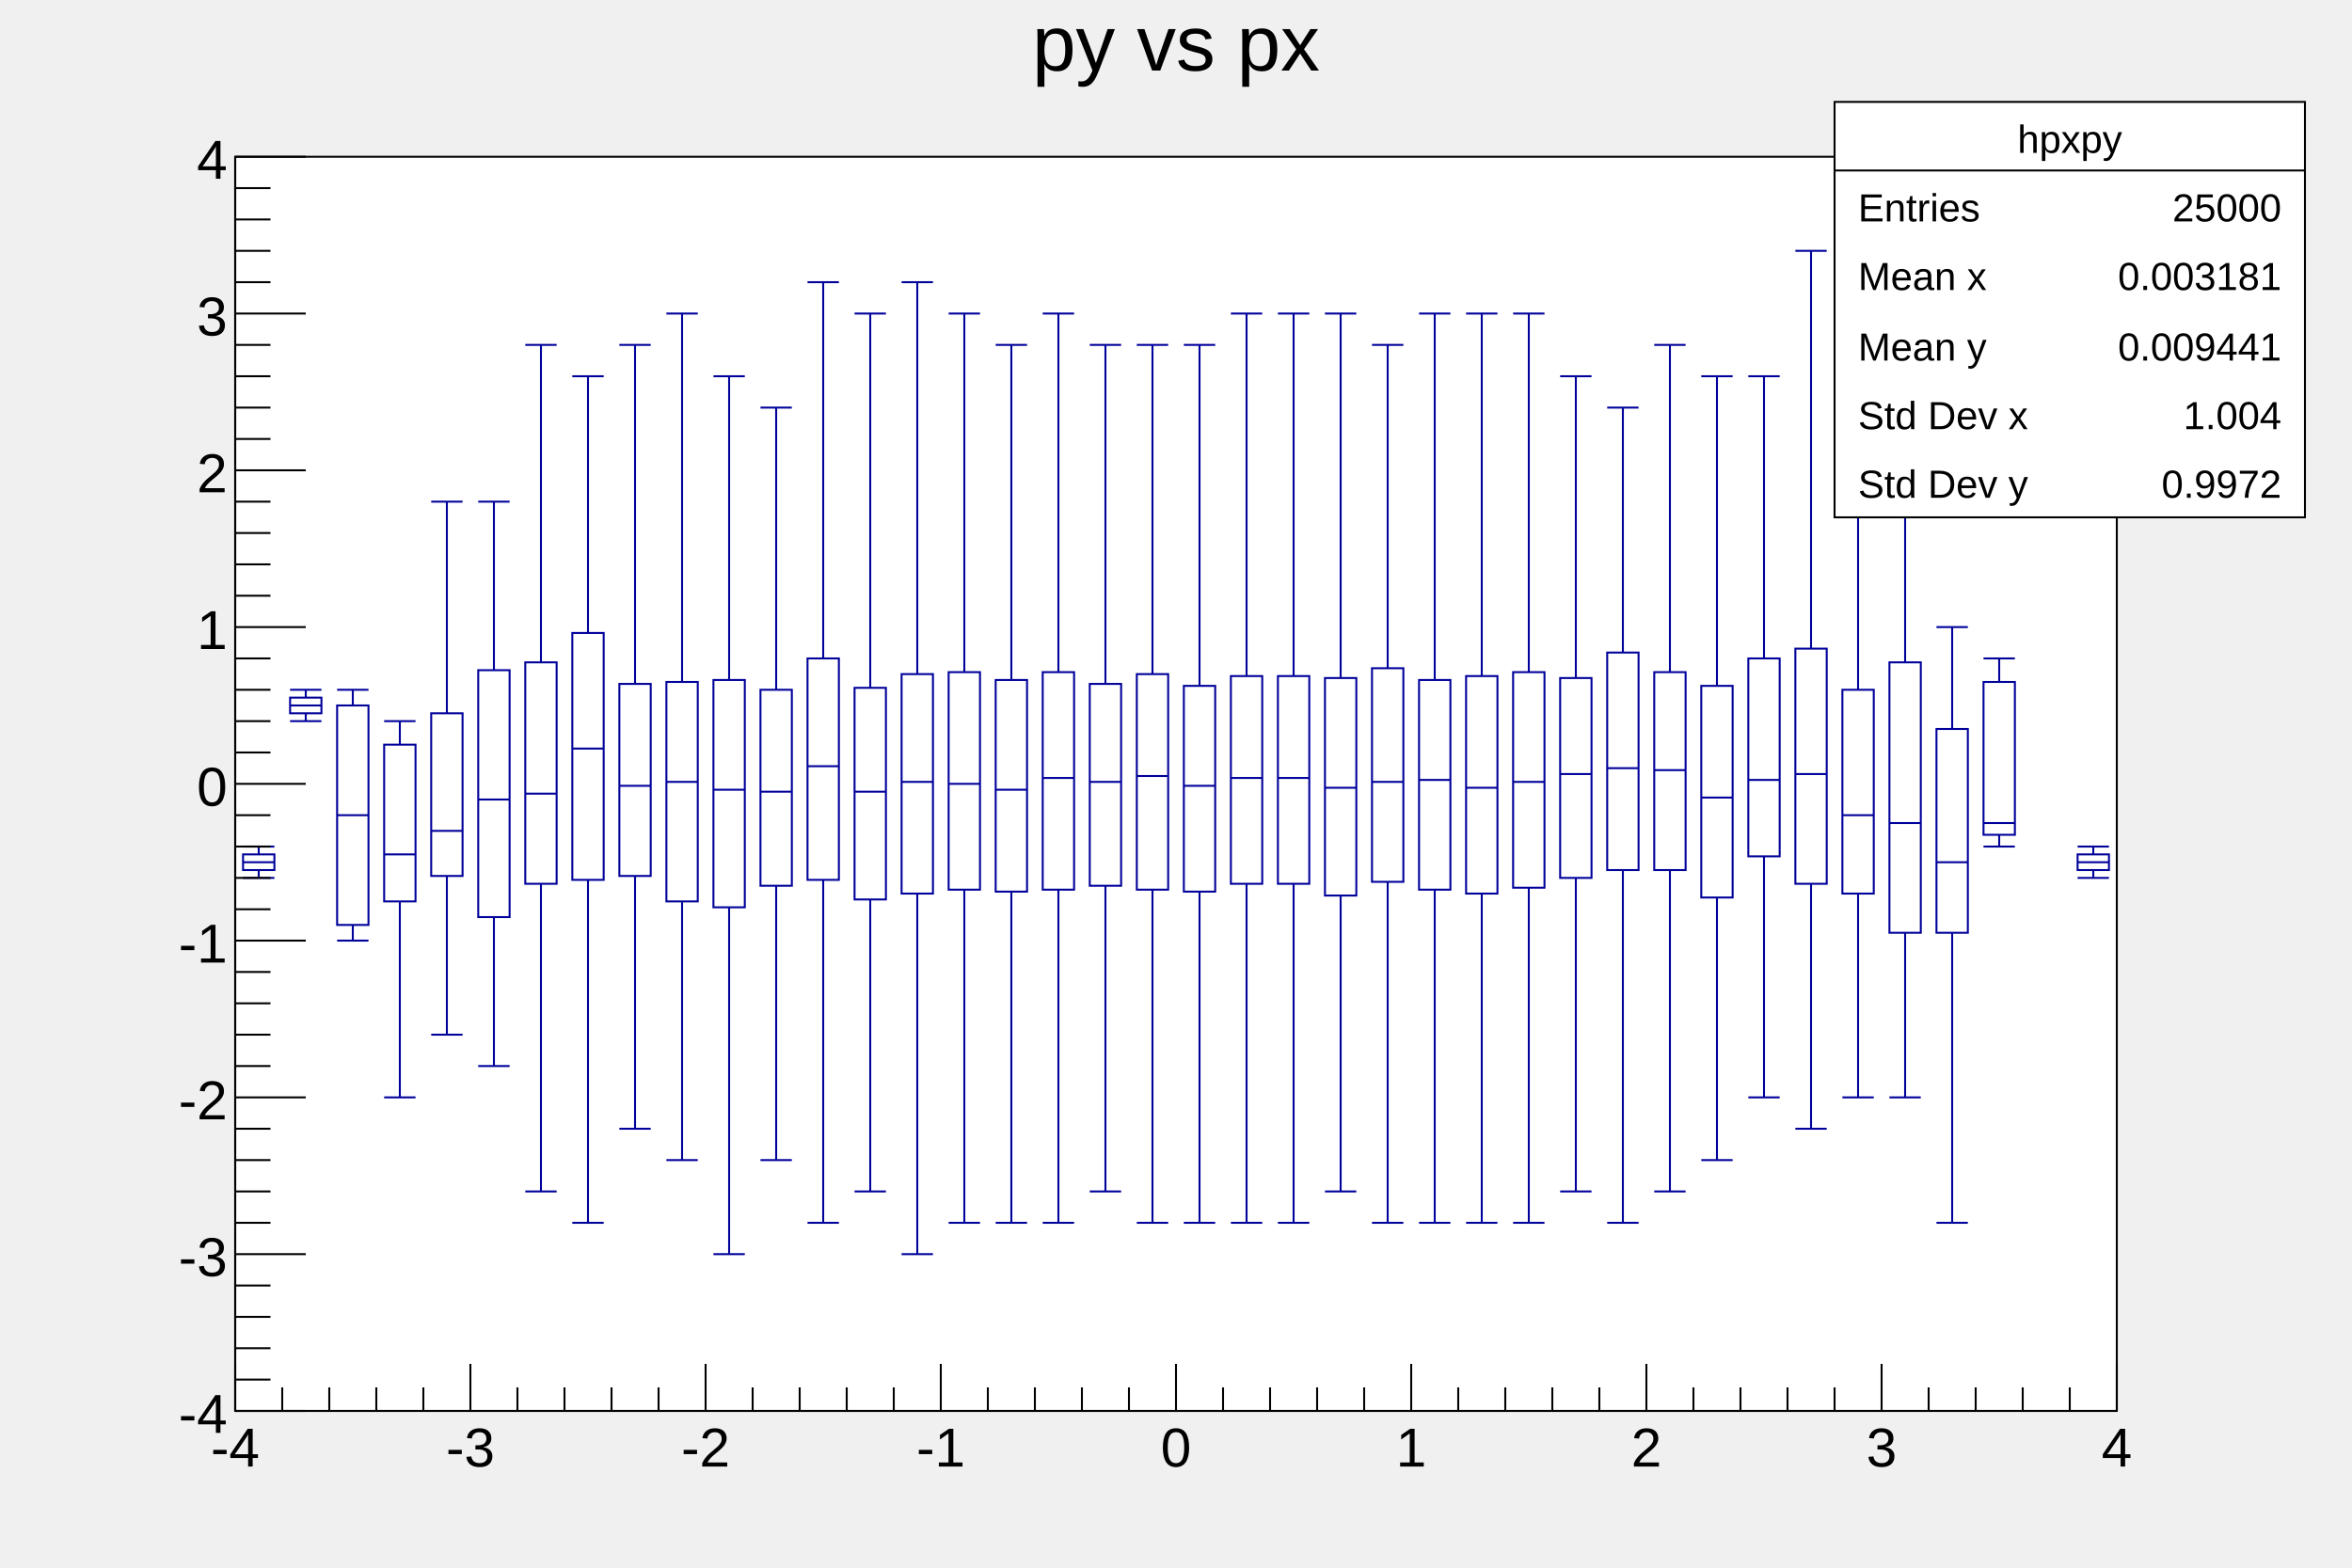
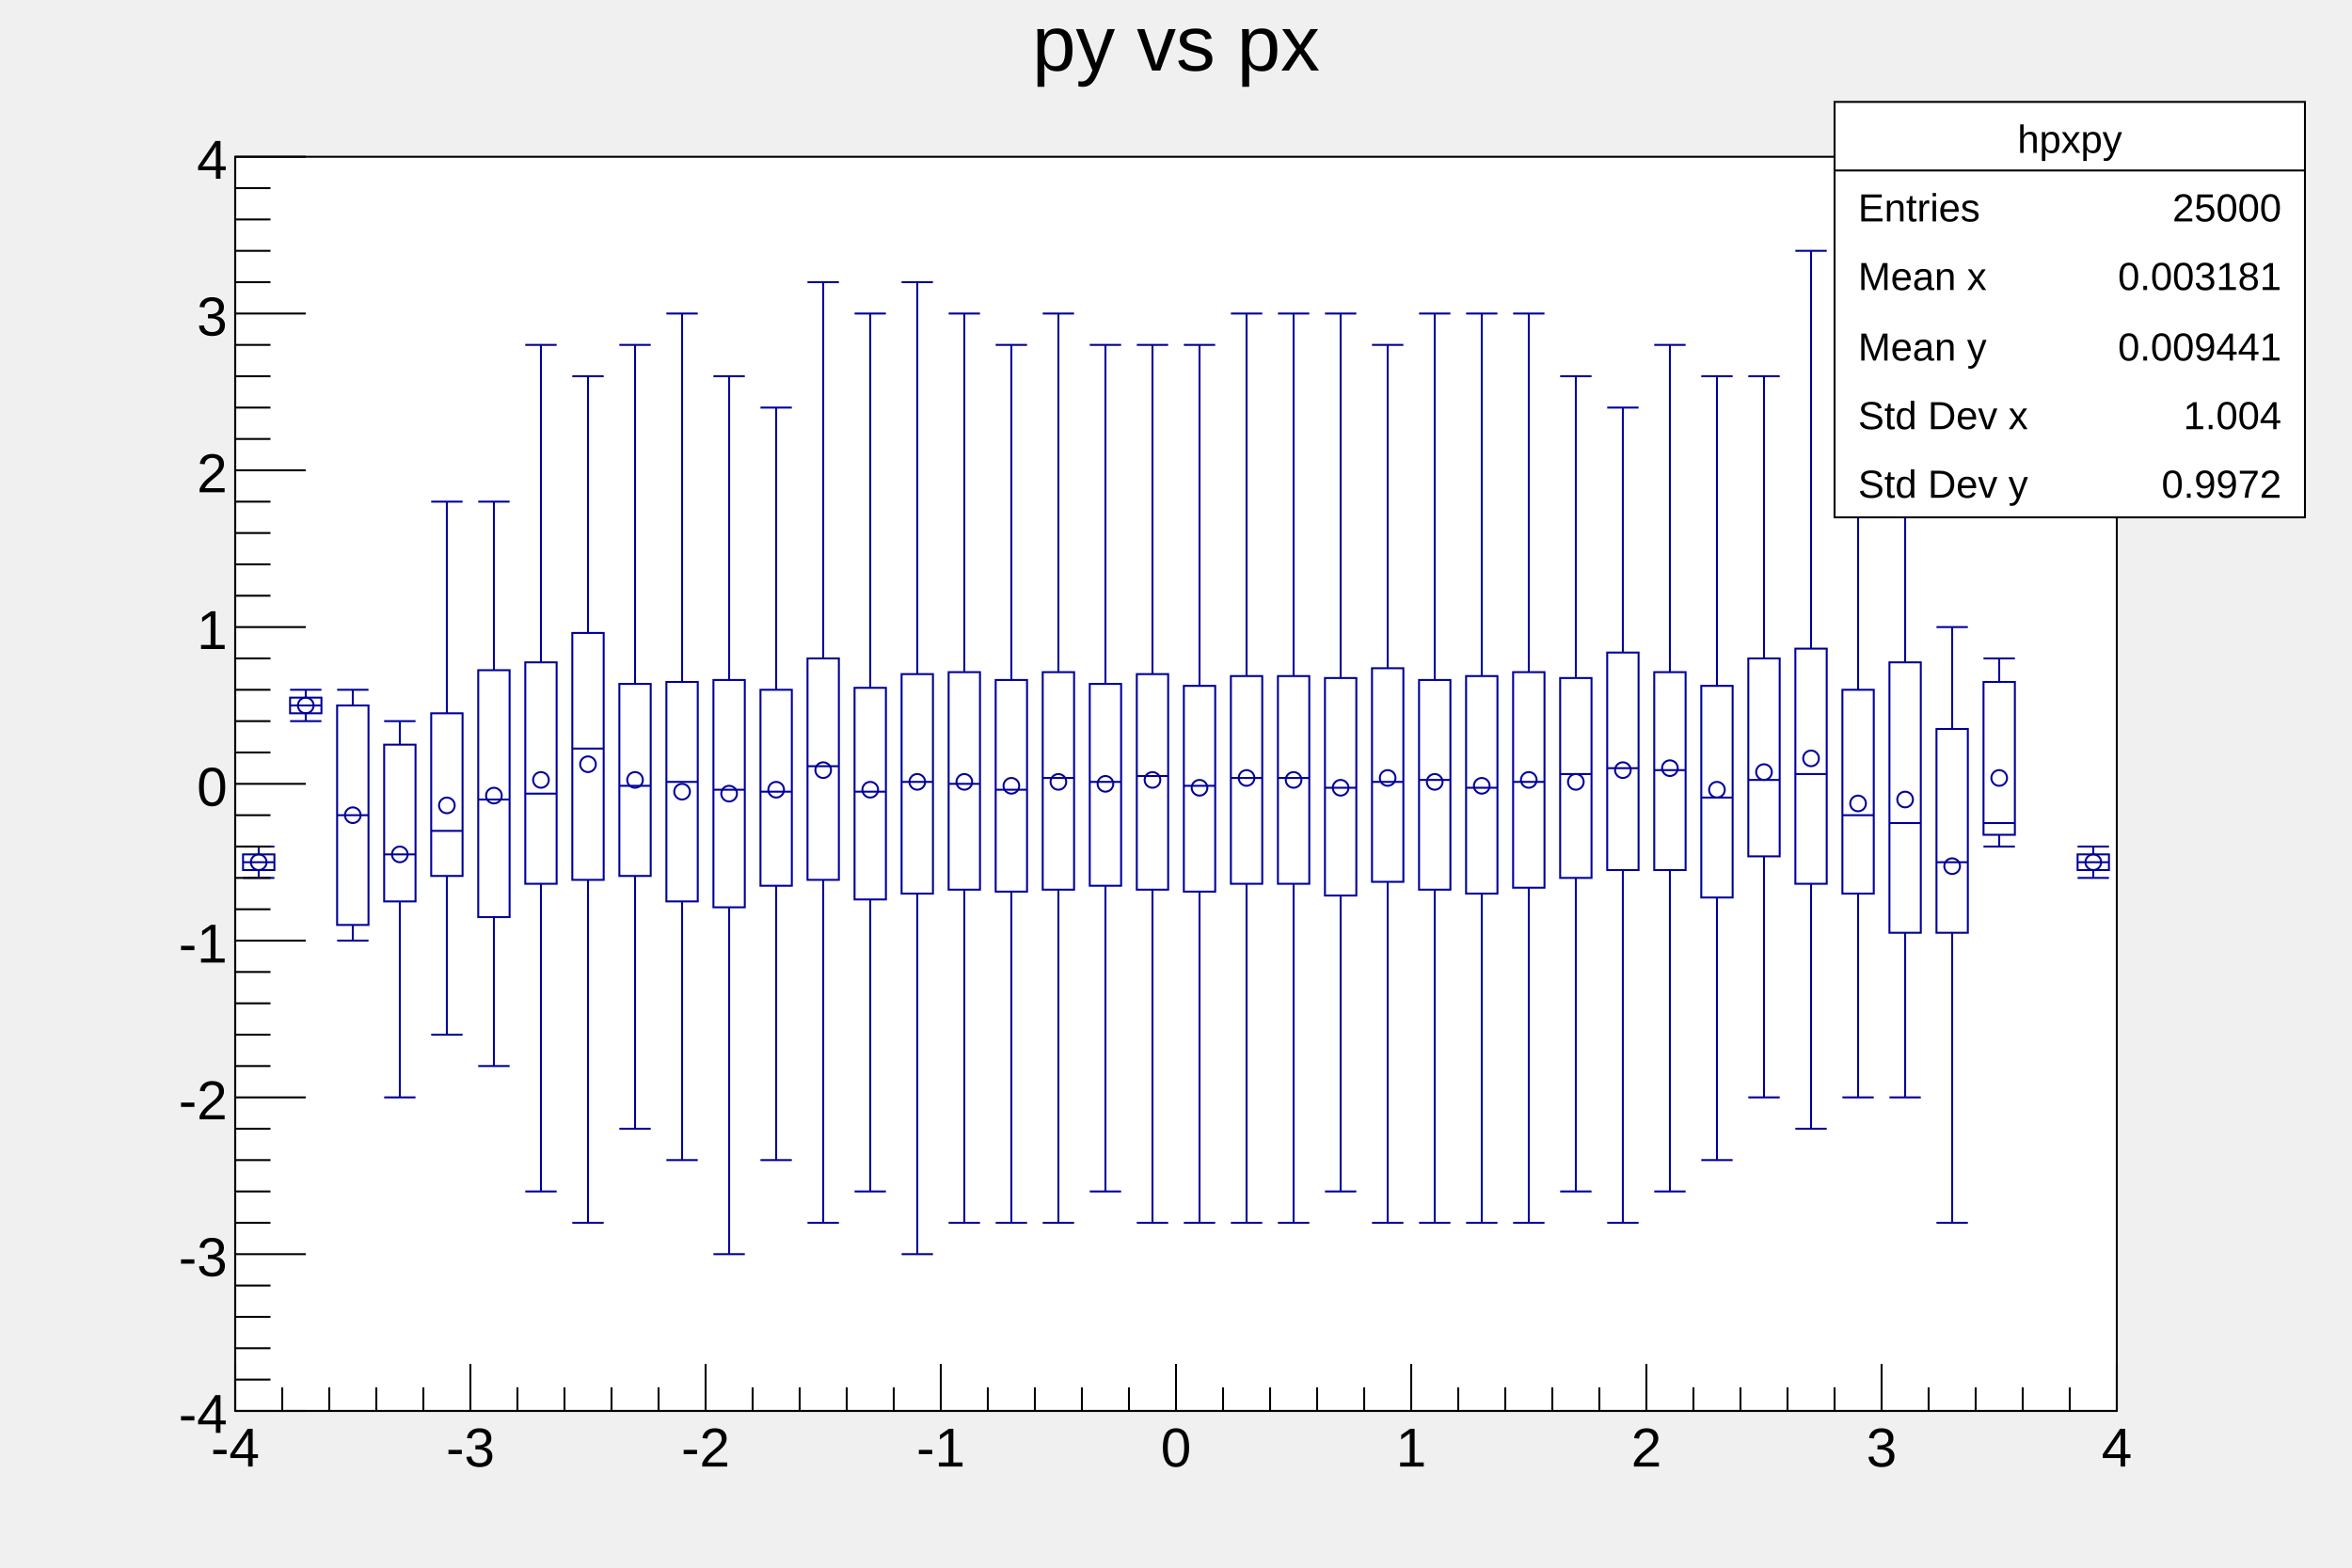
<svg xmlns="http://www.w3.org/2000/svg" viewBox="0 0 1200 800" preserveAspectRatio="none" width="1200" height="800">
  <path d="M0,0H1200V800H0Z" style="fill: none;" />
  <g>
    <g transform="translate(120,80)">
      <path d="M0,0H960V640H0Z" style="fill: white; stroke: black; stroke-width: 1;" />
      <svg x="0" y="0" overflow="hidden" width="960" height="640" viewBox="0 0 960 640">
        <g>
          <path d="M4,356V364H20V356ZM28,276V284H44V276ZM52,280V392H68V280ZM76,300V380H92V300ZM100,284V367H116V284ZM124,262V388H140V262ZM148,258V371H164V258ZM172,243V369H188V243ZM196,269V367H212V269ZM220,268V380H236V268ZM244,267V383H260V267ZM268,272V372H284V272ZM292,256V369H308V256ZM316,271V379H332V271ZM340,264V376H356V264ZM364,263V374H380V263ZM388,267V375H404V267ZM412,263V374H428V263ZM436,269V372H452V269ZM460,264V374H476V264ZM484,270V375H500V270ZM508,265V371H524V265ZM532,265V371H548V265ZM556,266V377H572V266ZM580,261V370H596V261ZM604,267V374H620V267ZM628,265V376H644V265ZM652,263V373H668V263ZM676,266V368H692V266ZM700,253V364H716V253ZM724,263V364H740V263ZM748,270V378H764V270ZM772,256V357H788V256ZM796,251V371H812V251ZM820,272V376H836V272ZM844,258V396H860V258ZM868,292V396H884V292ZM892,268V346H908V268ZM940,356V364H956V356Z" style="stroke: #00009a; stroke-width: 1; fill: none;" />
          <path d="M4,360H20M4,352H20M4,368H20M12,356V352M12,364V368M28,280H44M28,272H44M28,288H44M36,276V272M36,284V288M52,336H68M52,272H68M52,400H68M60,280V272M60,392V400M76,356H92M76,288H92M76,480H92M84,300V288M84,380V480M100,344H116M100,176H116M100,448H116M108,284V176M108,367V448M124,328H140M124,176H140M124,464H140M132,262V176M132,388V464M148,325H164M148,96H164M148,528H164M156,258V96M156,371V528M172,302H188M172,112H188M172,544H188M180,243V112M180,369V544M196,321H212M196,96H212M196,496H212M204,269V96M204,367V496M220,319H236M220,80H236M220,512H236M228,268V80M228,380V512M244,323H260M244,112H260M244,560H260M252,267V112M252,383V560M268,324H284M268,128H284M268,512H284M276,272V128M276,372V512M292,311H308M292,64H308M292,544H308M300,256V64M300,369V544M316,324H332M316,80H332M316,528H332M324,271V80M324,379V528M340,319H356M340,64H356M340,560H356M348,264V64M348,376V560M364,320H380M364,80H380M364,544H380M372,263V80M372,374V544M388,323H404M388,96H404M388,544H404M396,267V96M396,375V544M412,317H428M412,80H428M412,544H428M420,263V80M420,374V544M436,319H452M436,96H452M436,528H452M444,269V96M444,372V528M460,316H476M460,96H476M460,544H476M468,264V96M468,374V544M484,321H500M484,96H500M484,544H500M492,270V96M492,375V544M508,317H524M508,80H524M508,544H524M516,265V80M516,371V544M532,317H548M532,80H548M532,544H548M540,265V80M540,371V544M556,322H572M556,80H572M556,528H572M564,266V80M564,377V528M580,319H596M580,96H596M580,544H596M588,261V96M588,370V544M604,318H620M604,80H620M604,544H620M612,267V80M612,374V544M628,322H644M628,80H644M628,544H644M636,265V80M636,376V544M652,319H668M652,80H668M652,544H668M660,263V80M660,373V544M676,315H692M676,112H692M676,528H692M684,266V112M684,368V528M700,312H716M700,128H716M700,544H716M708,253V128M708,364V544M724,313H740M724,96H740M724,528H740M732,263V96M732,364V528M748,327H764M748,112H764M748,512H764M756,270V112M756,378V512M772,318H788M772,112H788M772,480H788M780,256V112M780,357V480M796,315H812M796,48H812M796,496H812M804,251V48M804,371V496M820,336H836M820,160H836M820,480H836M828,272V160M828,376V480M844,340H860M844,96H860M844,480H860M852,258V96M852,396V480M868,360H884M868,240H884M868,544H884M876,292V240M876,396V544M892,340H908M892,256H908M892,352H908M900,268V256M900,346V352M940,360H956M940,352H956M940,368H956M948,356V352M948,364V368" style="stroke: #00009a; stroke-width: 1; fill: none;" />
+           <path d="M8,360a4,4,0,1,0,8,0a4,4,0,1,0,-8,0zM32,280a4,4,0,1,0,8,0a4,4,0,1,0,-8,0zM56,336a4,4,0,1,0,8,0a4,4,0,1,0,-8,0zM80,356a4,4,0,1,0,8,0a4,4,0,1,0,-8,0zM104,331a4,4,0,1,0,8,0a4,4,0,1,0,-8,0zM128,326a4,4,0,1,0,8,0a4,4,0,1,0,-8,0zM152,318a4,4,0,1,0,8,0a4,4,0,1,0,-8,0zM176,310a4,4,0,1,0,8,0a4,4,0,1,0,-8,0zM200,318a4,4,0,1,0,8,0a4,4,0,1,0,-8,0zM224,324a4,4,0,1,0,8,0a4,4,0,1,0,-8,0zM248,325a4,4,0,1,0,8,0a4,4,0,1,0,-8,0zM272,323a4,4,0,1,0,8,0a4,4,0,1,0,-8,0zM296,313a4,4,0,1,0,8,0a4,4,0,1,0,-8,0zM320,323a4,4,0,1,0,8,0a4,4,0,1,0,-8,0zM344,319a4,4,0,1,0,8,0a4,4,0,1,0,-8,0zM368,319a4,4,0,1,0,8,0a4,4,0,1,0,-8,0zM392,321a4,4,0,1,0,8,0a4,4,0,1,0,-8,0zM416,319a4,4,0,1,0,8,0a4,4,0,1,0,-8,0zM440,320a4,4,0,1,0,8,0a4,4,0,1,0,-8,0zM464,318a4,4,0,1,0,8,0a4,4,0,1,0,-8,0zM488,322a4,4,0,1,0,8,0a4,4,0,1,0,-8,0zM512,317a4,4,0,1,0,8,0a4,4,0,1,0,-8,0zM536,318a4,4,0,1,0,8,0a4,4,0,1,0,-8,0zM560,322a4,4,0,1,0,8,0a4,4,0,1,0,-8,0zM584,317a4,4,0,1,0,8,0a4,4,0,1,0,-8,0zM608,319a4,4,0,1,0,8,0a4,4,0,1,0,-8,0zM632,321a4,4,0,1,0,8,0a4,4,0,1,0,-8,0zM656,318a4,4,0,1,0,8,0a4,4,0,1,0,-8,0zM680,319a4,4,0,1,0,8,0a4,4,0,1,0,-8,0zM704,313a4,4,0,1,0,8,0a4,4,0,1,0,-8,0zM728,312a4,4,0,1,0,8,0a4,4,0,1,0,-8,0zM752,323a4,4,0,1,0,8,0a4,4,0,1,0,-8,0zM776,314a4,4,0,1,0,8,0a4,4,0,1,0,-8,0zM800,307a4,4,0,1,0,8,0a4,4,0,1,0,-8,0zM824,330a4,4,0,1,0,8,0a4,4,0,1,0,-8,0zM848,328a4,4,0,1,0,8,0a4,4,0,1,0,-8,0zM872,362a4,4,0,1,0,8,0a4,4,0,1,0,-8,0zM896,317a4,4,0,1,0,8,0a4,4,0,1,0,-8,0zM944,360a4,4,0,1,0,8,0a4,4,0,1,0,-8,0z" style="stroke: #00009a; fill: none;" />
        </g>
      </svg>
      <g>
        <g transform="translate(0,640)">
          <path d="M0,0h960" style="stroke: black; stroke-width: 1;" />
          <path d="M0,-24v24m24,-12v12m24,-12v12m24,-12v12m24,-12v12m24,-24v24m24,-12v12m24,-12v12m24,-12v12m24,-12v12m24,-24v24m24,-12v12m24,-12v12m24,-12v12m24,-12v12m24,-24v24m24,-12v12m24,-12v12m24,-12v12m24,-12v12m24,-24v24m24,-12v12m24,-12v12m24,-12v12m24,-12v12m24,-24v24m24,-12v12m24,-12v12m24,-12v12m24,-12v12m24,-24v24m24,-12v12m24,-12v12m24,-12v12m24,-12v12m24,-24v24m24,-12v12m24,-12v12m24,-12v12m24,-12v12m24,-24v24" style="stroke: black; stroke-width: 1;" />
          <g font-family="Arial" font-size="28" space="preserve">
            <text fill="black" text-anchor="middle" dy=".8em" transform="translate(0,6)">
       -4
      </text>
            <text fill="black" text-anchor="middle" dy=".8em" transform="translate(120,6)">
       -3
      </text>
            <text fill="black" text-anchor="middle" dy=".8em" transform="translate(240,6)">
       -2
      </text>
            <text fill="black" text-anchor="middle" dy=".8em" transform="translate(360,6)">
       -1
      </text>
            <text fill="black" text-anchor="middle" dy=".8em" transform="translate(480,6)">
       0
      </text>
            <text fill="black" text-anchor="middle" dy=".8em" transform="translate(600,6)">
       1
      </text>
            <text fill="black" text-anchor="middle" dy=".8em" transform="translate(720,6)">
       2
      </text>
            <text fill="black" text-anchor="middle" dy=".8em" transform="translate(840,6)">
       3
      </text>
            <text fill="black" text-anchor="middle" dy=".8em" transform="translate(960,6)">
       4
      </text>
          </g>
        </g>
        <g>
          <path d="M0,0v640" style="stroke: black; stroke-width: 1;" />
          <path d="M36,640h-36m18,-16h-18m18,-16h-18m18,-16h-18m18,-16h-18m36,-16h-36m18,-16h-18m18,-16h-18m18,-16h-18m18,-16h-18m36,-16h-36m18,-16h-18m18,-16h-18m18,-16h-18m18,-16h-18m36,-16h-36m18,-16h-18m18,-16h-18m18,-16h-18m18,-16h-18m36,-16h-36m18,-16h-18m18,-16h-18m18,-16h-18m18,-16h-18m36,-16h-36m18,-16h-18m18,-16h-18m18,-16h-18m18,-16h-18m36,-16h-36m18,-16h-18m18,-16h-18m18,-16h-18m18,-16h-18m36,-16h-36m18,-16h-18m18,-16h-18m18,-16h-18m18,-16h-18m36,-16h-36" style="stroke: black; stroke-width: 1;" />
          <g font-family="Arial" font-size="28" space="preserve">
            <text fill="black" text-anchor="end" dy=".4em" transform="translate(-4,640)">
       -4
      </text>
            <text fill="black" text-anchor="end" dy=".4em" transform="translate(-4,560)">
       -3
      </text>
            <text fill="black" text-anchor="end" dy=".4em" transform="translate(-4,480)">
       -2
      </text>
            <text fill="black" text-anchor="end" dy=".4em" transform="translate(-4,400)">
       -1
      </text>
            <text fill="black" text-anchor="end" dy=".4em" transform="translate(-4,320)">
       0
      </text>
            <text fill="black" text-anchor="end" dy=".4em" transform="translate(-4,240)">
       1
      </text>
            <text fill="black" text-anchor="end" dy=".4em" transform="translate(-4,160)">
       2
      </text>
            <text fill="black" text-anchor="end" dy=".4em" transform="translate(-4,80)">
       3
      </text>
            <text fill="black" text-anchor="end" dy=".4em" transform="translate(-4)">
       4
      </text>
          </g>
        </g>
      </g>
    </g>
    <g transform="translate(120,4)" font-family="Arial" font-size="40" space="preserve">
      <path d="M0,0H960V53H0Z" style="fill: none;" />
      <text fill="black" text-anchor="middle" dy=".8em" transform="translate(480)">
    py vs px
   </text>
    </g>
    <g transform="translate(936,52)" font-family="Arial" font-size="20" space="preserve">
      <path d="M0,0H240V212H0Z" style="fill: white; stroke: black; stroke-width: 1;" />
      <text fill="black" text-anchor="middle" dy=".4em" transform="translate(120,18)">
    hpxpy
   </text>
      <text fill="black" text-anchor="start" dy=".4em" transform="translate(12,53)">
    Entries
   </text>
      <text fill="black" text-anchor="end" dy=".4em" transform="translate(228,53)">
    25000
   </text>
      <text fill="black" text-anchor="start" dy=".4em" transform="translate(12,88)">
    Mean x
   </text>
      <text fill="black" text-anchor="end" dy=".4em" transform="translate(228,88)">
    0.003181
   </text>
      <text fill="black" text-anchor="start" dy=".4em" transform="translate(12,124)">
    Mean y
   </text>
      <text fill="black" text-anchor="end" dy=".4em" transform="translate(228,124)">
    0.009441
   </text>
      <text fill="black" text-anchor="start" dy=".4em" transform="translate(12,159)">
    Std Dev x
   </text>
      <text fill="black" text-anchor="end" dy=".4em" transform="translate(228,159)">
    1.004
   </text>
      <text fill="black" text-anchor="start" dy=".4em" transform="translate(12,194)">
    Std Dev y
   </text>
      <text fill="black" text-anchor="end" dy=".4em" transform="translate(228,194)">
    0.9972
   </text>
      <path d="M0,35h240" style="stroke: black; stroke-width: 1;" />
    </g>
  </g>
</svg>
